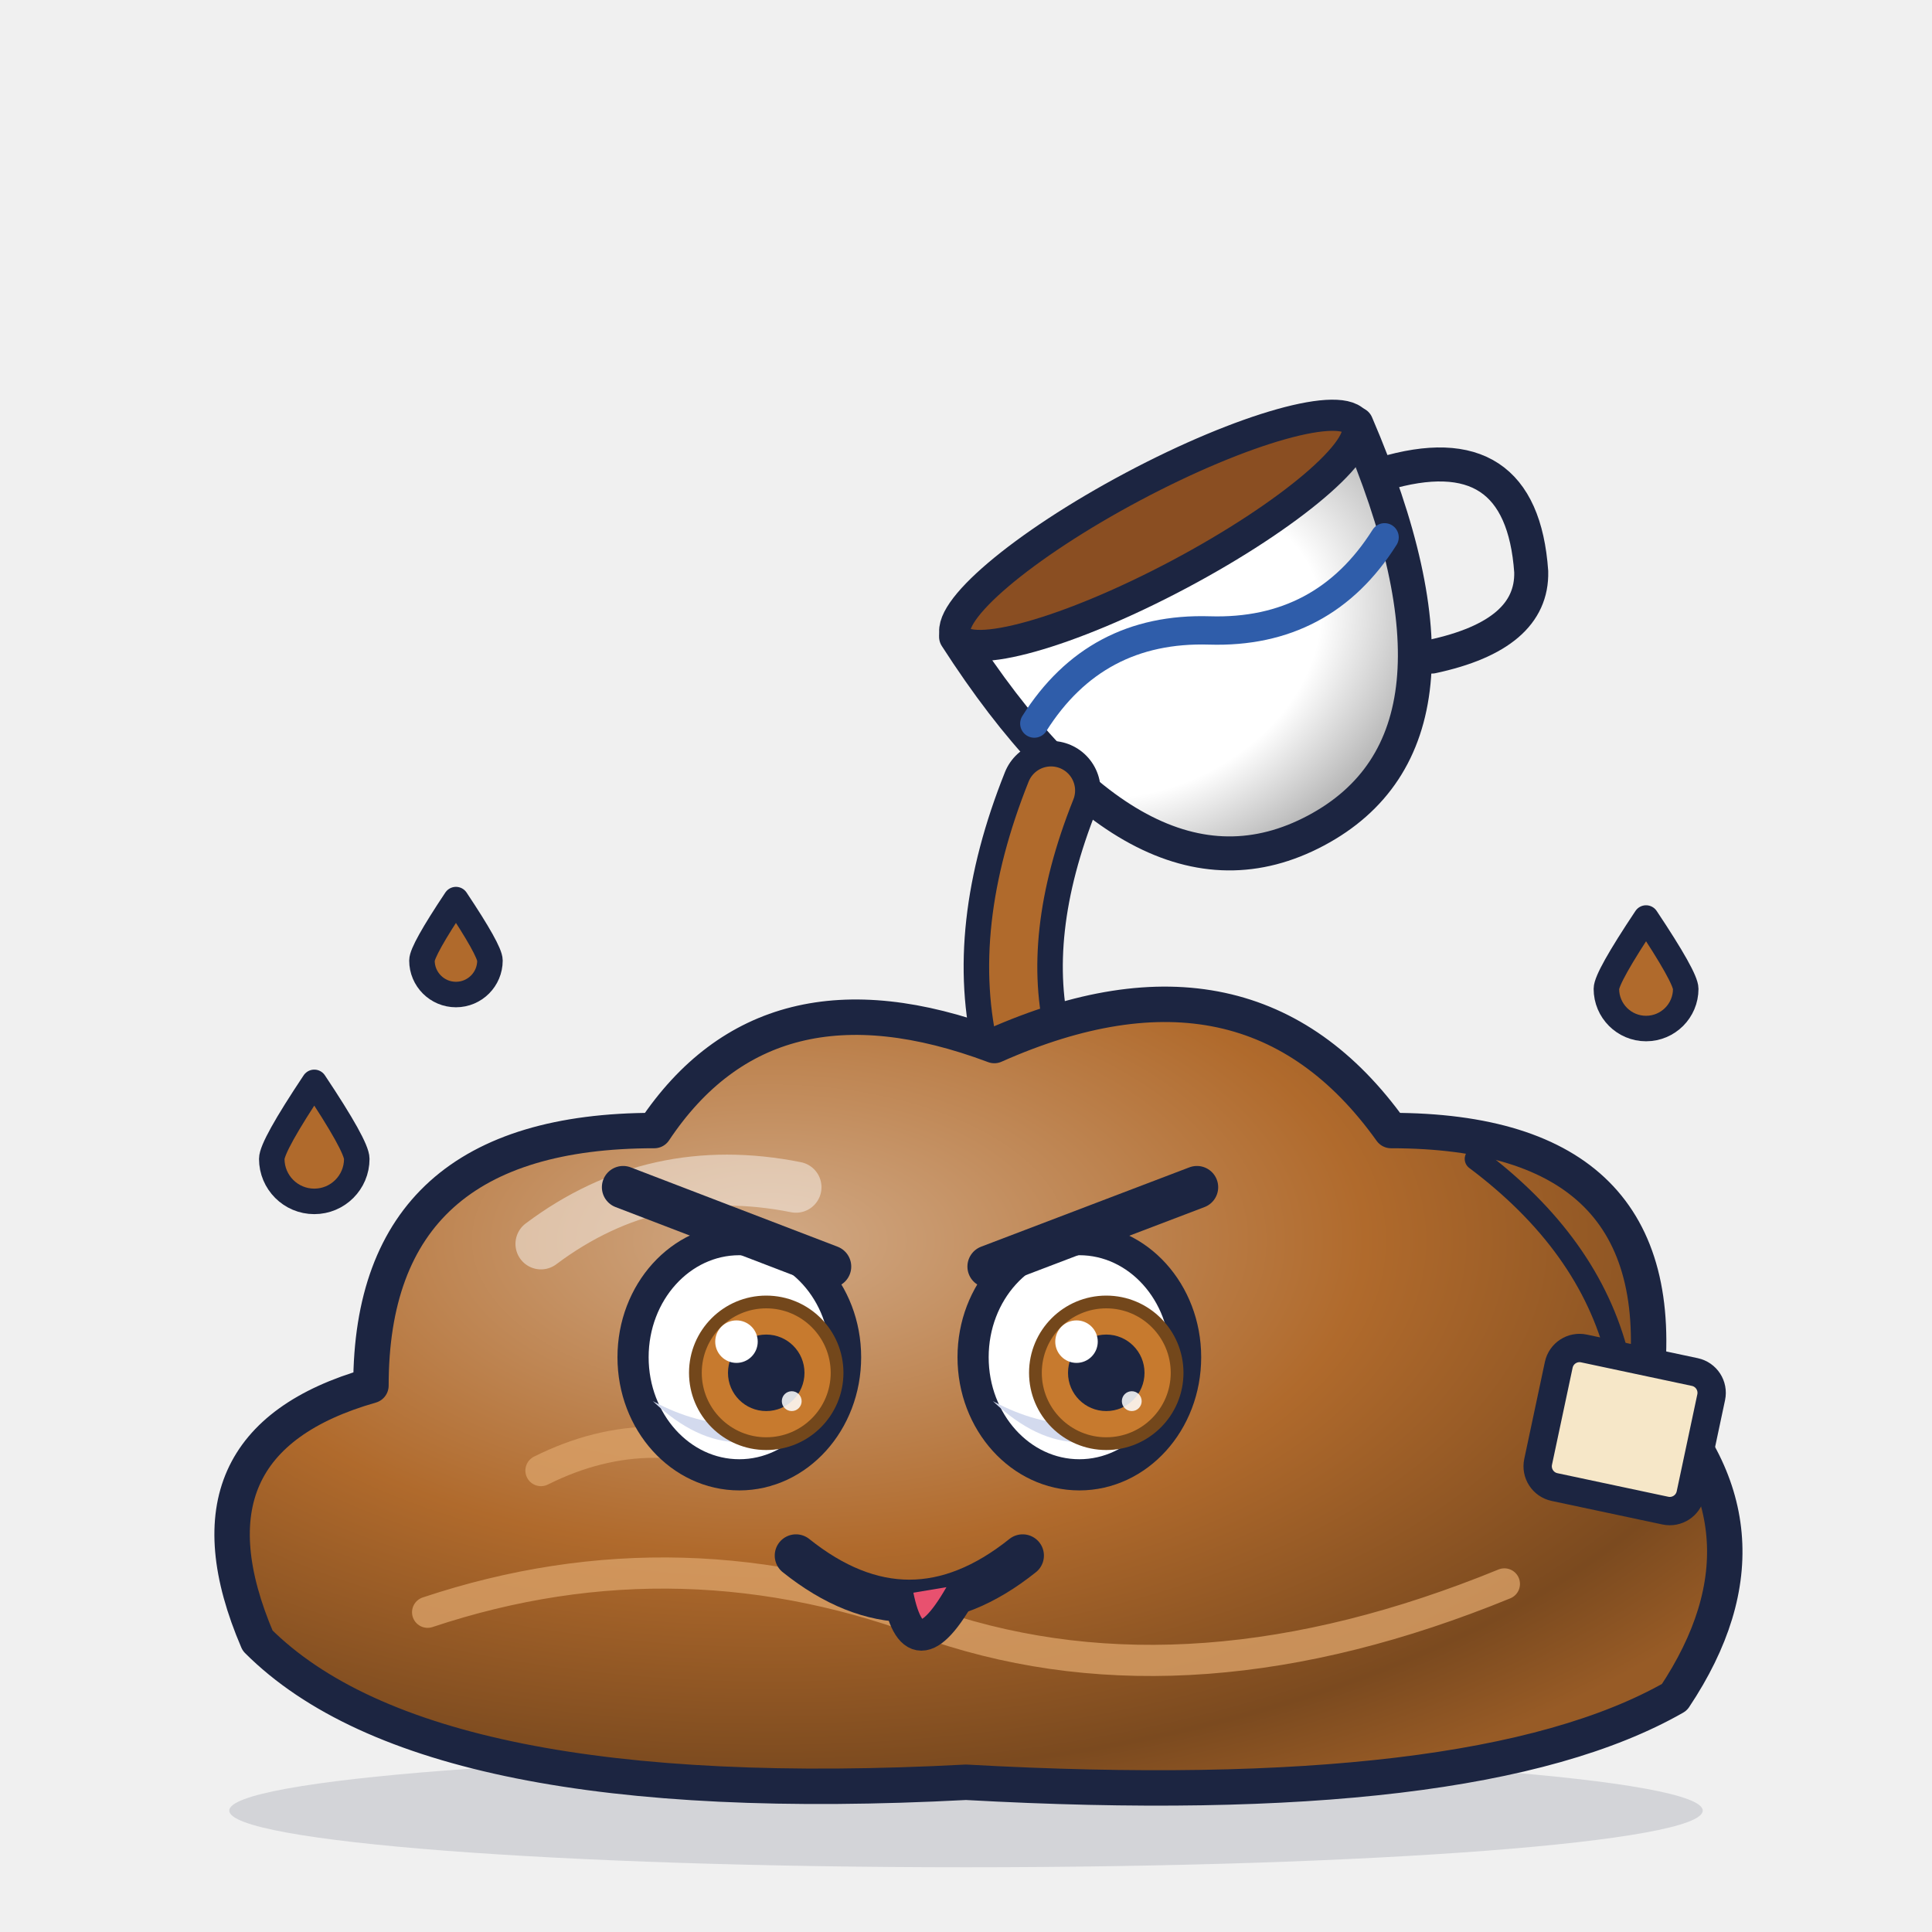
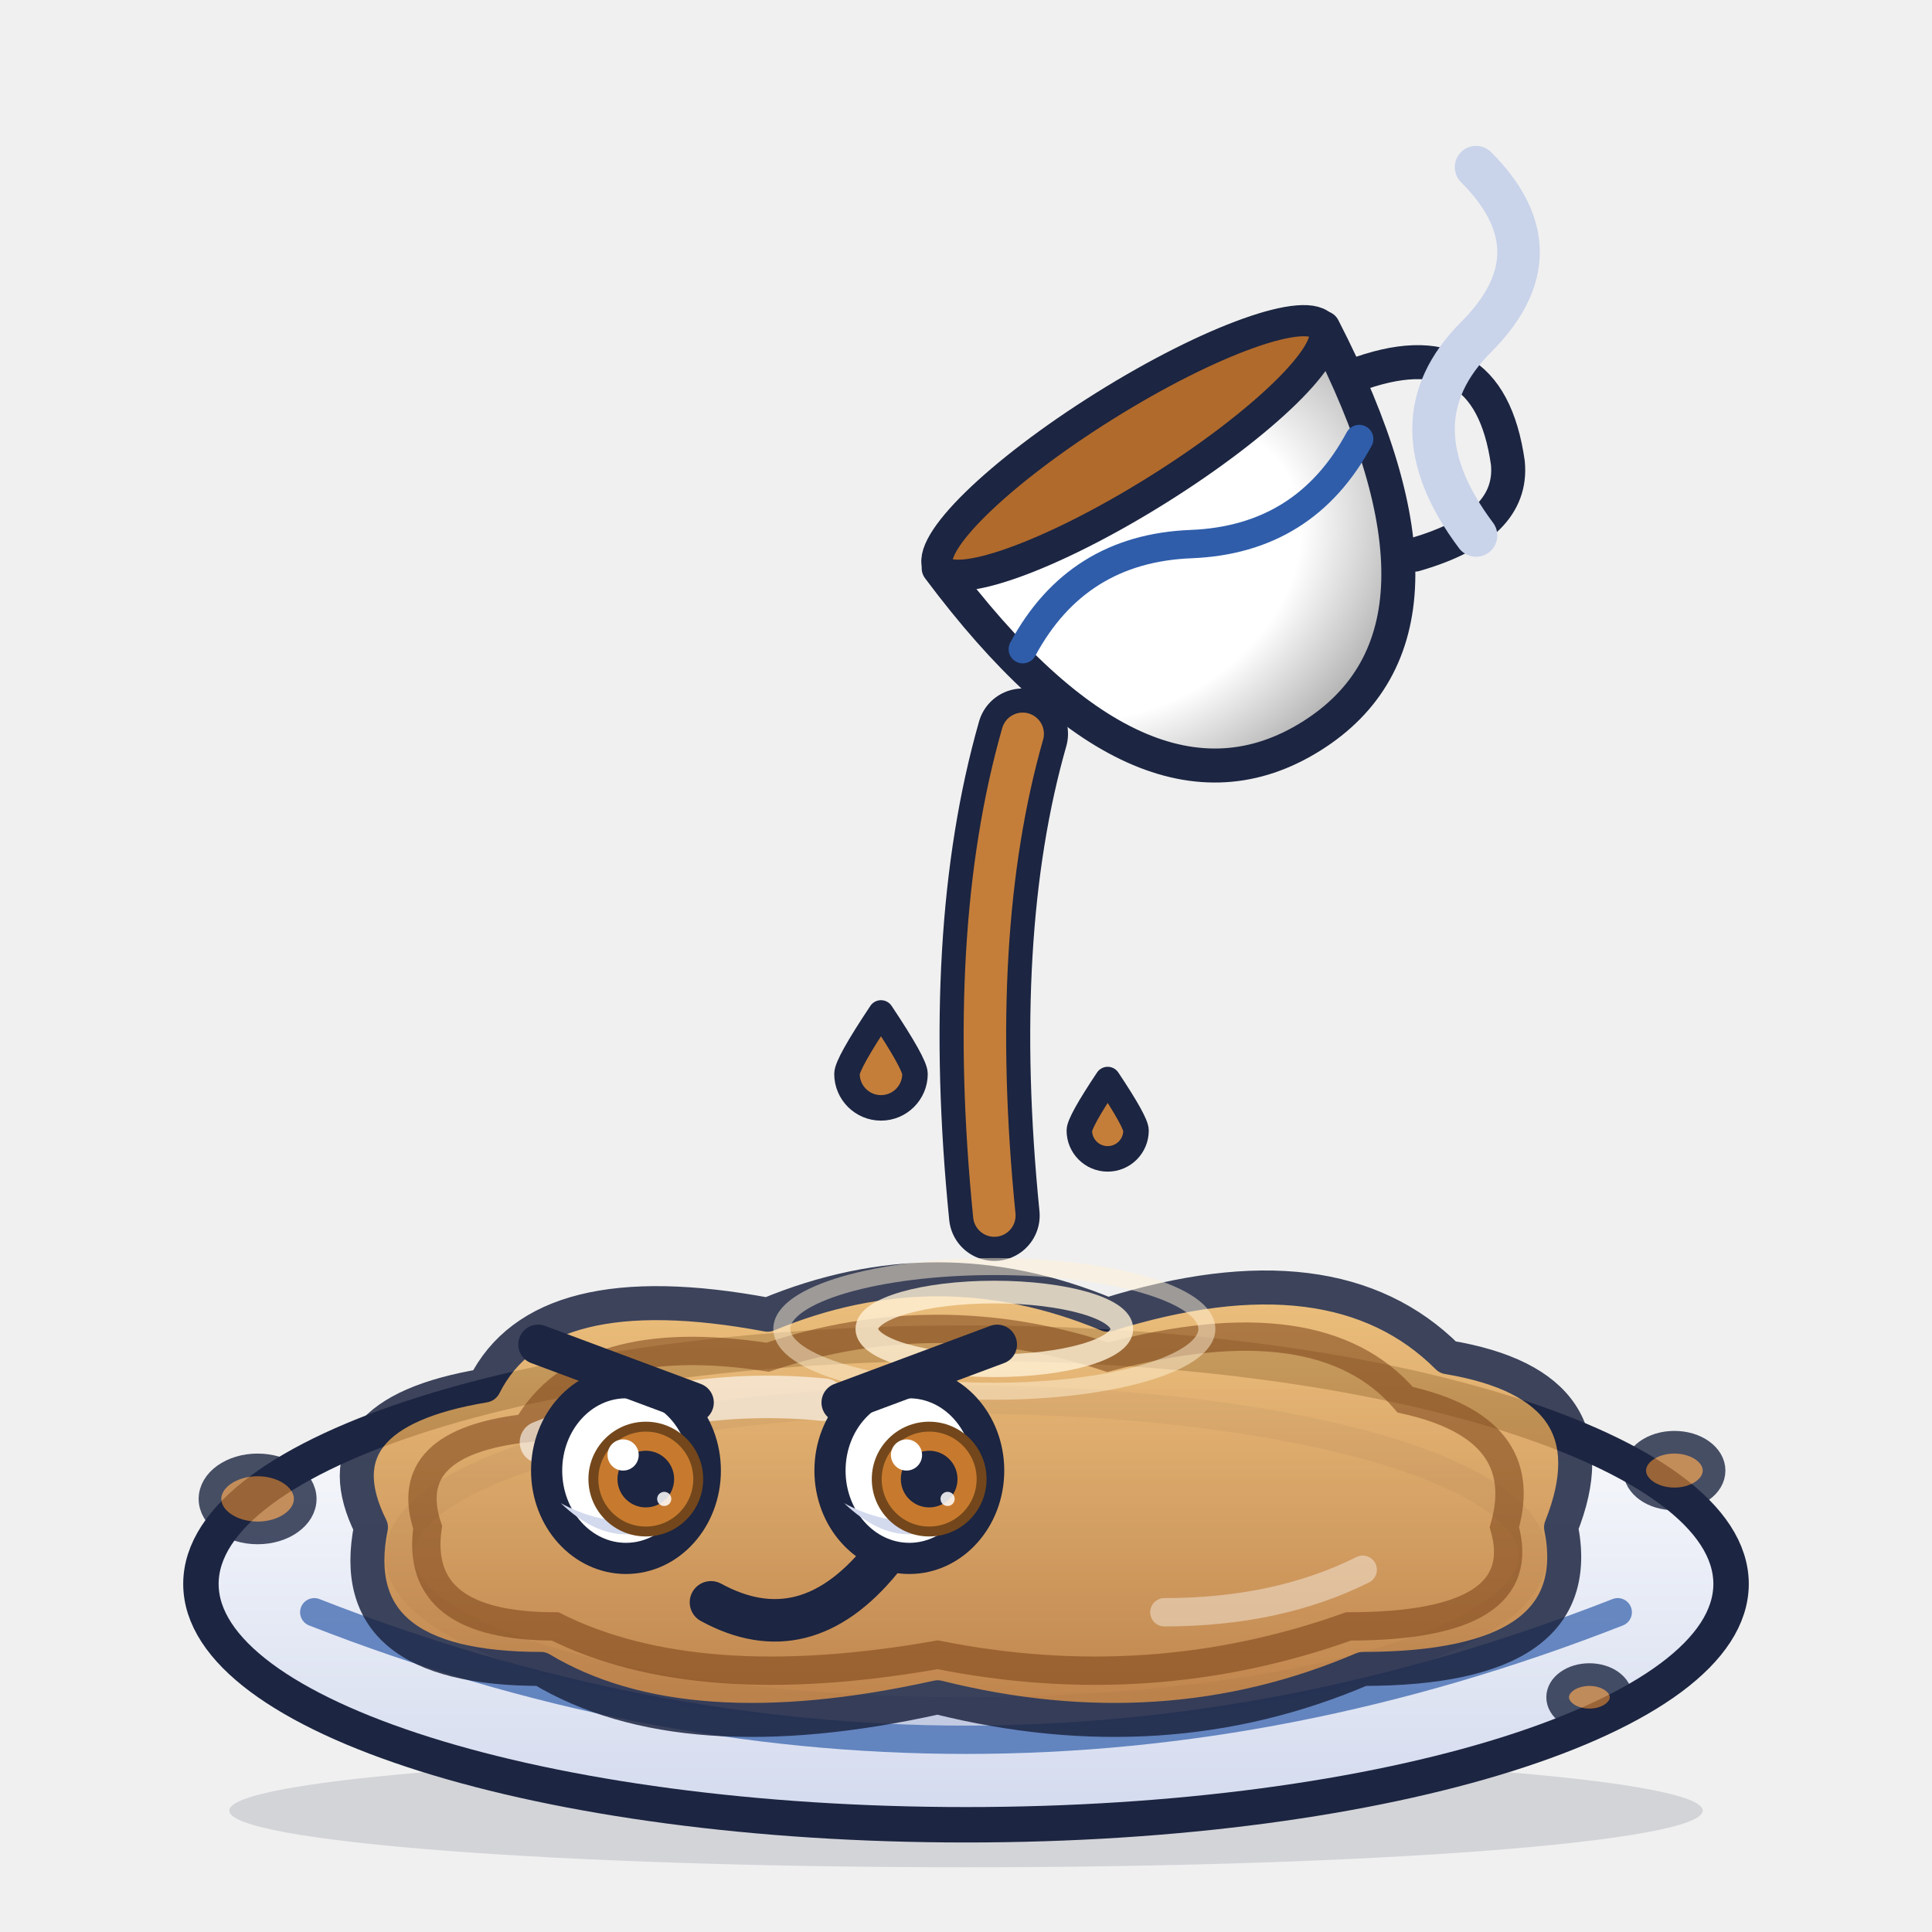
<svg aria-hidden="true" viewBox="0 0 120 120">
  <defs>
-     <radialGradient id="m-teefleck__b" cx="36%" cy="30%" r="80%">
-       <stop offset="0" stop-color="#d1a985" />
-       <stop offset=".5" stop-color="#b06a2c" />
-       <stop offset=".86" stop-color="#7b4a1f" />
-       <stop offset="1" stop-color="#975b26" />
-     </radialGradient>
-     <radialGradient id="m-teefleck__a" cx="36%" cy="30%" r="80%">
+     <linearGradient id="m-teefleck__b" x1="0" x2="0" y1="0" y2="1">
+       <stop offset="0" stop-color="#ecb86a" />
+       <stop offset="1" stop-color="#b8722e" />
+     </linearGradient>
+     <linearGradient id="m-teefleck__a" x1="0" x2="0" y1="0" y2="1">
+       <stop offset="0" stop-color="#fff" />
+       <stop offset="1" stop-color="#d3daee" />
+     </linearGradient>
+     <radialGradient id="m-teefleck__c" cx="36%" cy="30%" r="80%">
      <stop offset="0" stop-color="#fff" />
      <stop offset=".5" stop-color="#fff" />
      <stop offset=".86" stop-color="#b3b3b3" />
      <stop offset="1" stop-color="#dbdbdb" />
    </radialGradient>
  </defs>
  <g transform="matrix(.88 0 0 .88 7.2 13.9)">
    <ellipse cx="60" cy="112" fill="#1c2541" opacity=".14" rx="52" ry="4" />
-     <g stroke-linecap="round" transform="rotate(-28 80 34)">
-       <path fill="url(#m-teefleck__a)" stroke="#1c2541" stroke-linejoin="round" stroke-width="2.4" d="M64 20h32q-2 24-16 24T64 20" />
-       <path fill="none" stroke="#1c2541" stroke-linejoin="round" stroke-width="2.4" d="M96 24q10 2 6 11-2 4-9 2" />
-       <path fill="none" stroke="#2f5daa" stroke-width="2" d="M66 28q7-4 14 0t14 0" />
-       <ellipse cx="80" cy="20" fill="#8a4e22" stroke="#1c2541" stroke-linejoin="round" stroke-width="2.2" rx="16" ry="3.5" />
+     <ellipse cx="60" cy="96" fill="url(#m-teefleck__a)" stroke="#1c2541" stroke-linecap="round" stroke-linejoin="round" stroke-width="2.5" rx="54" ry="17" />
+     <ellipse cx="60" cy="94" fill="none" stroke="#c3cbe2" stroke-width="2" rx="40" ry="11" />
+     <path fill="none" stroke="#2f5daa" stroke-linecap="round" stroke-width="2" d="M14 98q46 18 92 0" opacity=".7" />
+     <path fill="url(#m-teefleck__b)" stroke="#1c2541" stroke-linecap="round" stroke-linejoin="round" stroke-width="2.4" d="M18 92q-4-8 8-10 4-8 20-5 12-5 24 0 16-5 24 3 12 2 8 12 2 10-14 10-14 6-30 2-18 4-28-2-14 0-12-10" opacity=".85" />
+     <path fill="none" stroke="#7a4218" stroke-width="2" d="M22 92q-2-6 7-7 4-7 17-5 12-4 24 0 15-4 21 3 9 2 7 9 2 7-11 7-14 5-29 2-17 3-27-2-10 0-9-7Z" opacity=".55" />
+     <path fill="none" stroke="#fff" stroke-linecap="round" stroke-width="3" d="M30 86q10-4 20-3" opacity=".6" />
+     <path fill="none" stroke="#fff" stroke-linecap="round" stroke-width="2" d="M74 98q8 0 14-3" opacity=".4" />
+     <ellipse cx="10" cy="90" fill="#b87434" stroke="#1c2541" stroke-linecap="round" stroke-linejoin="round" stroke-width="1.6" opacity=".8" rx="3.36" ry="2.4" />
+     <ellipse cx="110" cy="88" fill="#b87434" stroke="#1c2541" stroke-linecap="round" stroke-linejoin="round" stroke-width="1.6" opacity=".8" rx="2.8" ry="2" />
+     <ellipse cx="104" cy="104" fill="#b87434" stroke="#1c2541" stroke-linecap="round" stroke-linejoin="round" stroke-width="1.6" opacity=".8" rx="2.24" ry="1.6" />
+     <g stroke-linecap="round" transform="rotate(-32 78 26)">
+       <path fill="url(#m-teefleck__c)" stroke="#1c2541" stroke-linejoin="round" stroke-width="2.4" d="M62 14h32q-2 24-16 24T62 14" />
+       <path fill="none" stroke="#1c2541" stroke-linejoin="round" stroke-width="2.4" d="M94 18q10 2 6 11-2 4-9 2" />
+       <path fill="none" stroke="#2f5daa" stroke-width="2" d="M64 22q7-4 14 0t14 0" />
+       <ellipse cx="78" cy="14" fill="#b06a2c" stroke="#1c2541" stroke-linejoin="round" stroke-width="2.2" rx="16" ry="3.5" />
    </g>
-     <path fill="none" stroke="#1c2541" stroke-linecap="round" stroke-width="7" d="M66 40q-4 10-2 18" />
-     <path fill="none" stroke="#b06a2c" stroke-linecap="round" stroke-width="3.4" d="M66 40q-4 10-2 18" />
-     <path fill="url(#m-teefleck__b)" stroke="#1c2541" stroke-linecap="round" stroke-linejoin="round" stroke-width="2.5" d="M10 100q-6-14 8-18 0-18 20-18 8-12 24-6 18-8 28 6 20 0 18 18 10 10 2 22-14 8-50 6-38 2-50-10" />
-     <path fill="none" stroke="#d9a066" stroke-linecap="round" stroke-width="2.2" d="M22 98q18-6 36 1 18 6 40-3m-68-8q8-4 16 0" opacity=".8" />
-     <path fill="none" stroke="#fff" stroke-linecap="round" stroke-width="3.6" d="M30 72q8-6 18-4" opacity=".45" />
-     <path fill="none" stroke="#1c2541" stroke-linecap="round" stroke-linejoin="round" stroke-width="1.6" d="M96 66q8 6 10 14" />
-     <rect width="11" height="10" x="101" y="80" fill="#f6e7c8" stroke="#1c2541" stroke-linecap="round" stroke-linejoin="round" stroke-width="2" rx="1.5" transform="rotate(12 106 85)" />
-     <path fill="#b06a2c" stroke="#1c2541" stroke-linecap="round" stroke-linejoin="round" stroke-width="1.8" d="M14 60.6q3 4.5 3 5.4a3 3 0 0 1-6 0q0-.9 3-5.4" />
-     <path fill="#b06a2c" stroke="#1c2541" stroke-linecap="round" stroke-linejoin="round" stroke-width="1.8" d="M24 47.7q2.4 3.6 2.4 4.3a2.4 2.4 0 0 1-4.8 0q0-.7 2.4-4.3" />
-     <path fill="#b06a2c" stroke="#1c2541" stroke-linecap="round" stroke-linejoin="round" stroke-width="1.8" d="M108 49q2.8 4.2 2.8 5a2.8 2.8 0 0 1-5.6 0q0-.8 2.8-5" />
-     <ellipse cx="44" cy="80" fill="#fff" stroke="#1c2541" stroke-linecap="round" stroke-linejoin="round" stroke-width="2.2" rx="7.5" ry="8.3" />
-     <path fill="#d3daee" d="M37.9 83.1q6.1 5.8 12.3 0-6.2 3.3-12.3 0" />
-     <circle cx="45.9" cy="81.1" r="5" fill="#c77a2e" stroke="#73471b" stroke-width=".9" />
-     <circle cx="45.9" cy="81.1" r="2.7" fill="#1c2541" />
-     <circle cx="43.8" cy="78.9" r="1.5" fill="#fff" />
-     <circle cx="47.7" cy="83.1" r=".7" fill="#fff" opacity=".85" />
-     <path fill="none" stroke="#1c2541" stroke-linecap="round" stroke-width="3" d="m35.8 68 14.6 5.6" />
-     <ellipse cx="68" cy="80" fill="#fff" stroke="#1c2541" stroke-linecap="round" stroke-linejoin="round" stroke-width="2.2" rx="7.5" ry="8.3" />
-     <path fill="#d3daee" d="M61.9 83.1q6.1 5.8 12.3 0-6.2 3.3-12.3 0" />
-     <circle cx="69.9" cy="81.1" r="5" fill="#c77a2e" stroke="#73471b" stroke-width=".9" />
-     <circle cx="69.9" cy="81.1" r="2.7" fill="#1c2541" />
-     <circle cx="67.8" cy="78.9" r="1.5" fill="#fff" />
-     <circle cx="71.7" cy="83.1" r=".7" fill="#fff" opacity=".85" />
-     <path fill="none" stroke="#1c2541" stroke-linecap="round" stroke-width="3" d="m76.3 68-14.7 5.6" />
-     <path fill="none" stroke="#1c2541" stroke-linecap="round" stroke-linejoin="round" stroke-width="3" d="M48 94q8 6.4 16 0" />
-     <path fill="#e8516f" stroke="#1c2541" stroke-linecap="round" stroke-linejoin="round" stroke-width="2.2" d="M55.2 96.8q1.2 6 4.8-.8" />
+     <path fill="none" stroke="#1c2541" stroke-linecap="round" stroke-width="6.4" d="M64 36q-4 14-2 34" />
+     <path fill="none" stroke="#c47e3a" stroke-linecap="round" stroke-width="3" d="M64 36q-4 14-2 34" />
+     <ellipse cx="62" cy="78" fill="none" stroke="#fff1d6" stroke-width="1.6" opacity=".8" rx="9" ry="2.6" />
+     <ellipse cx="62" cy="78" fill="none" stroke="#fff1d6" stroke-width="1.2" opacity=".5" rx="15" ry="4.4" />
+     <path fill="#c47e3a" stroke="#1c2541" stroke-linecap="round" stroke-linejoin="round" stroke-width="1.8" d="M54 55.7q2.4 3.6 2.4 4.3a2.4 2.4 0 0 1-4.8 0q0-.7 2.4-4.3" />
+     <path fill="#c47e3a" stroke="#1c2541" stroke-linecap="round" stroke-linejoin="round" stroke-width="1.8" d="M70 60.4q2 3 2 3.6a2 2 0 0 1-4 0q0-.6 2-3.6" />
+     <path fill="none" stroke="#c9d3ea" stroke-linecap="round" stroke-width="3" d="M96 22q-6-8 0-14t0-12" />
+     <ellipse cx="36" cy="88" fill="#fff" stroke="#1c2541" stroke-linecap="round" stroke-linejoin="round" stroke-width="2.2" rx="5.6" ry="6.2" />
+     <path fill="#d3daee" d="M31.4 90.3q4.6 4.4 9.2 0-4.6 2.5-9.2 0" />
+     <circle cx="37.4" cy="88.6" r="3.7" fill="#c77a2e" stroke="#73471b" stroke-width=".7" />
+     <circle cx="37.4" cy="88.6" r="2" fill="#1c2541" />
+     <circle cx="35.8" cy="86.9" r="1.1" fill="#fff" />
+     <circle cx="38.7" cy="90" r=".5" fill="#fff" opacity=".85" />
+     <path fill="none" stroke="#1c2541" stroke-linecap="round" stroke-width="2.8" d="m29.8 79.1 11 4.1" />
+     <ellipse cx="56" cy="88" fill="#fff" stroke="#1c2541" stroke-linecap="round" stroke-linejoin="round" stroke-width="2.2" rx="5.6" ry="6.2" />
+     <path fill="#d3daee" d="M51.4 90.3q4.6 4.4 9.2 0-4.6 2.5-9.2 0" />
+     <circle cx="57.4" cy="88.6" r="3.7" fill="#c77a2e" stroke="#73471b" stroke-width=".7" />
+     <circle cx="57.4" cy="88.6" r="2" fill="#1c2541" />
+     <circle cx="55.8" cy="86.9" r="1.1" fill="#fff" />
+     <circle cx="58.7" cy="90" r=".5" fill="#fff" opacity=".85" />
+     <path fill="none" stroke="#1c2541" stroke-linecap="round" stroke-width="2.8" d="m62.2 79.1-11 4.1" />
+     <path fill="none" stroke="#1c2541" stroke-linecap="round" stroke-linejoin="round" stroke-width="3" d="M42 97.3q6.6 3.6 12-3" />
  </g>
</svg>
